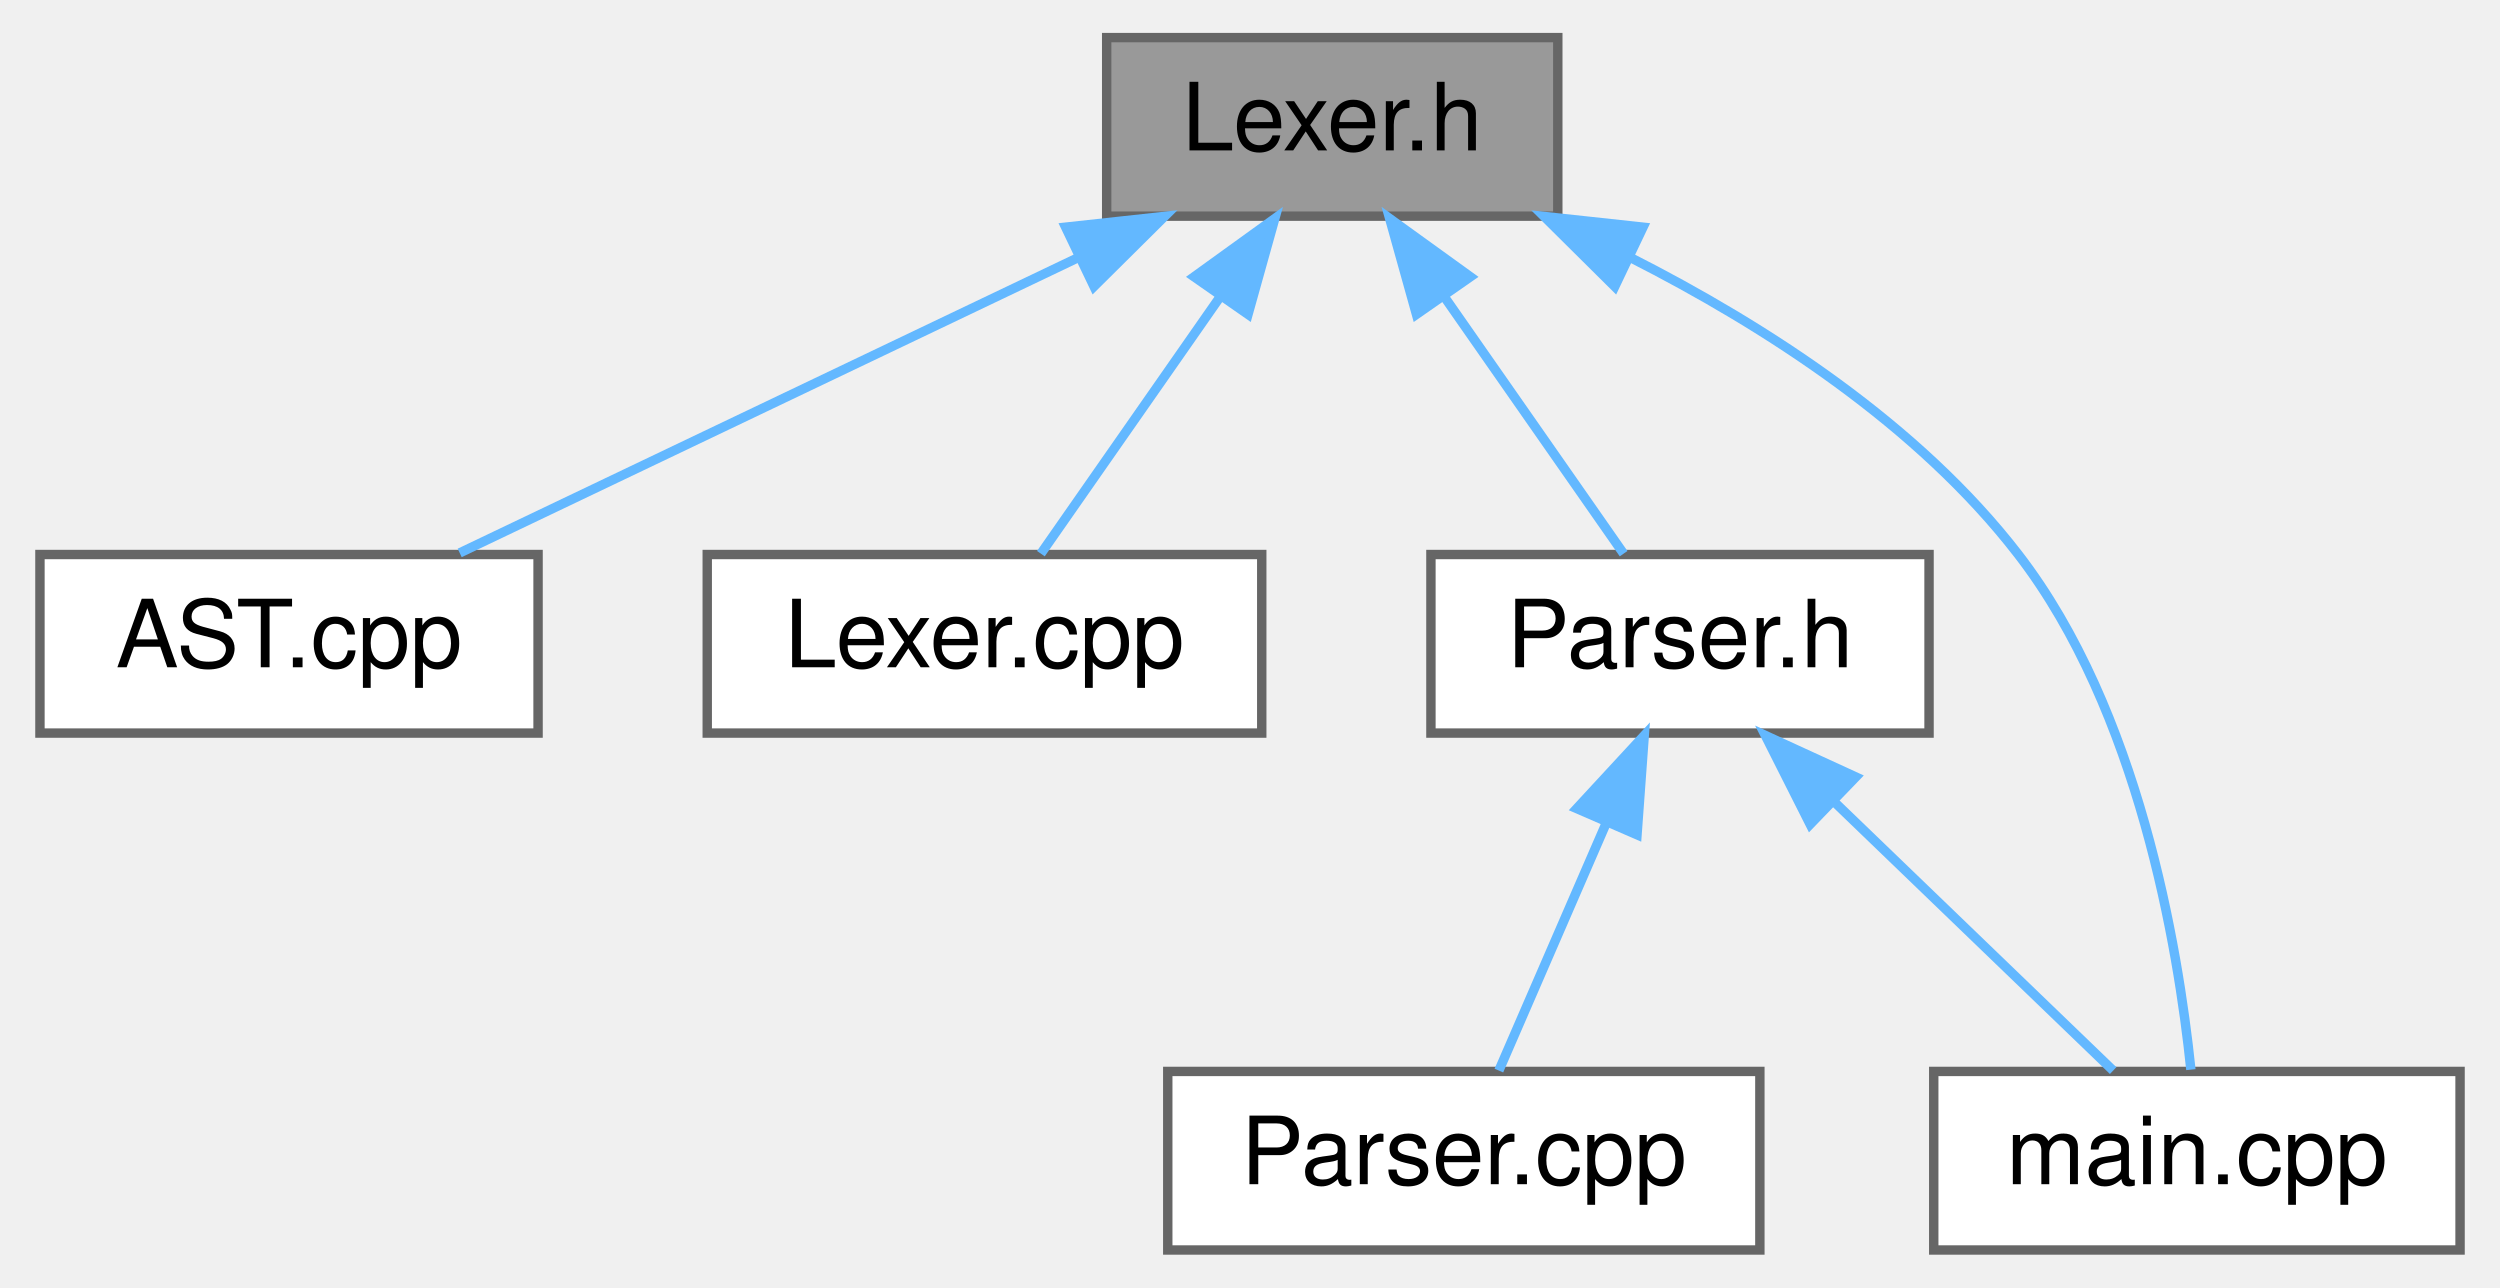
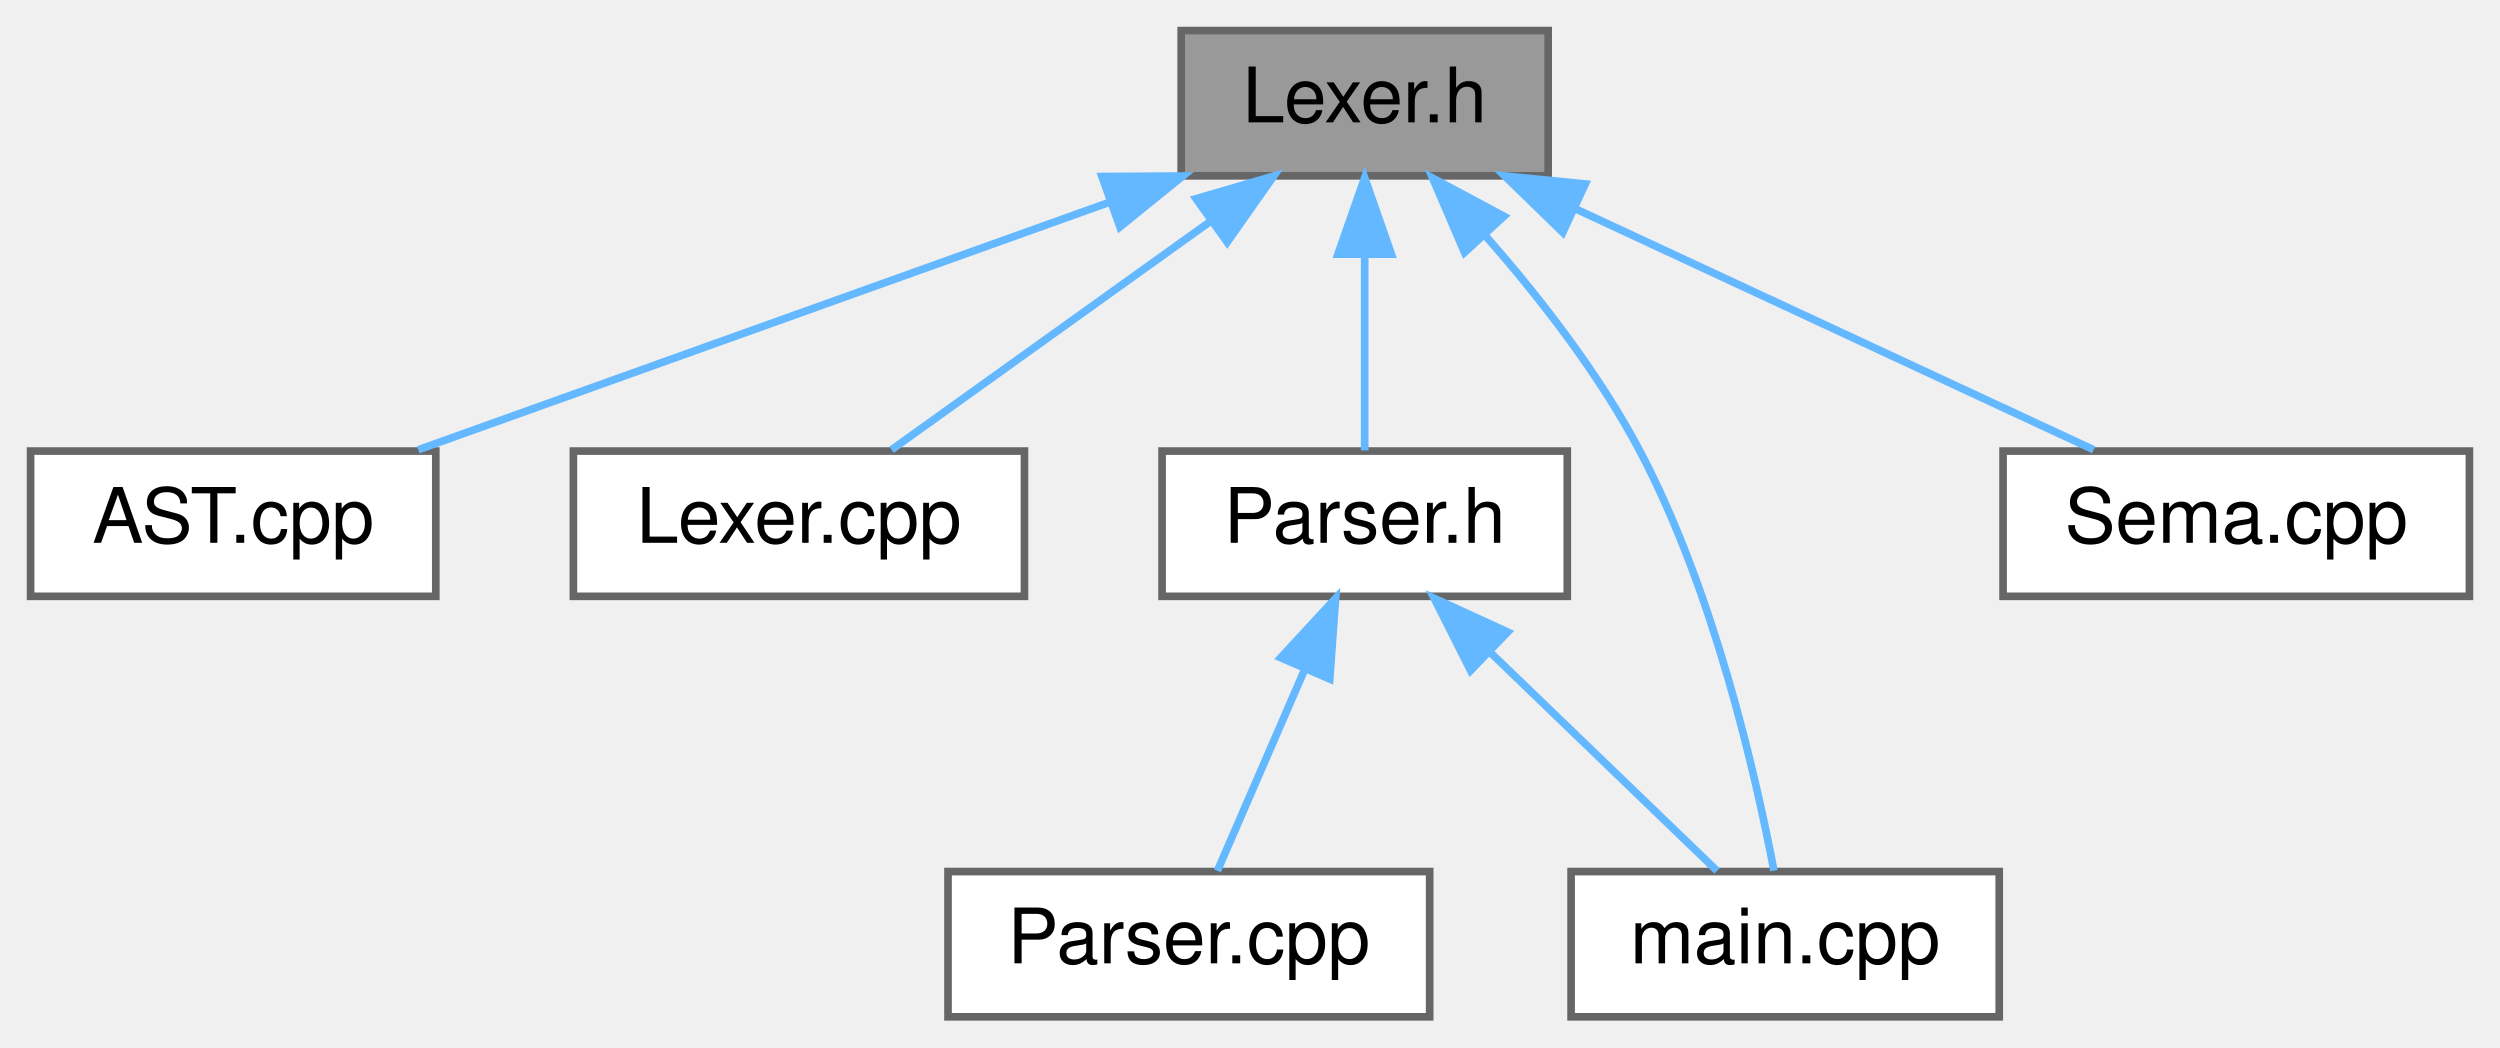
- <svg xmlns="http://www.w3.org/2000/svg" xmlns:xlink="http://www.w3.org/1999/xlink" width="266pt" height="137pt" viewBox="0.00 0.00 265.50 137.00">
+ <svg xmlns="http://www.w3.org/2000/svg" xmlns:xlink="http://www.w3.org/1999/xlink" width="327pt" height="137pt" viewBox="0.00 0.00 327.00 137.00">
  <g id="graph0" class="graph" transform="scale(1 1) rotate(0) translate(4 133)">
    <g id="Node000001" class="node">
      <g id="a_Node000001">
        <a xlink:title="Defines the Lexer and Token types for the Rivet compiler.">
-           <polygon fill="#999999" stroke="#666666" points="161.5,-129 113.5,-129 113.5,-110 161.5,-110 161.5,-129" />
-           <text text-anchor="middle" x="137.5" y="-117" font-family="Helvetica,sans-Serif" font-size="10.00">Lexer.h</text>
+           <polygon fill="#999999" stroke="#666666" points="198.5,-129 150.5,-129 150.5,-110 198.5,-110 198.5,-129" />
+           <text text-anchor="middle" x="174.5" y="-117" font-family="Helvetica,sans-Serif" font-size="10.00">Lexer.h</text>
        </a>
      </g>
    </g>
    <g id="Node000002" class="node">
      <g id="a_Node000002">
        <a xlink:href="AST_8cpp.html" target="_top" xlink:title="Implementation for AST node type-checking and log dumps.">
          <polygon fill="white" stroke="#666666" points="53,-74 0,-74 0,-55 53,-55 53,-74" />
          <text text-anchor="middle" x="26.5" y="-62" font-family="Helvetica,sans-Serif" font-size="10.00">AST.cpp</text>
        </a>
      </g>
    </g>
    <g id="edge1_Node000001_Node000002" class="edge">
      <g id="a_edge1_Node000001_Node000002">
        <a xlink:title=" ">
-           <path fill="none" stroke="#63b8ff" d="M110.55,-105.63C90.11,-95.87 62.55,-82.71 44.66,-74.17" />
-           <polygon fill="#63b8ff" stroke="#63b8ff" points="109.13,-108.83 119.67,-109.98 112.15,-102.52 109.13,-108.83" />
+           <path fill="none" stroke="#63b8ff" d="M141.13,-106.55C113.65,-96.71 75.33,-82.98 50.71,-74.17" />
+           <polygon fill="#63b8ff" stroke="#63b8ff" points="140.13,-109.91 150.72,-109.98 142.49,-103.32 140.13,-109.91" />
        </a>
      </g>
    </g>
    <g id="Node000003" class="node">
      <g id="a_Node000003">
        <a xlink:href="Lexer_8cpp.html" target="_top" xlink:title="Implementation of the Lexer class.">
          <polygon fill="white" stroke="#666666" points="130,-74 71,-74 71,-55 130,-55 130,-74" />
          <text text-anchor="middle" x="100.5" y="-62" font-family="Helvetica,sans-Serif" font-size="10.00">Lexer.cpp</text>
        </a>
      </g>
    </g>
    <g id="edge2_Node000001_Node000003" class="edge">
      <g id="a_edge2_Node000001_Node000003">
        <a xlink:title=" ">
-           <path fill="none" stroke="#63b8ff" d="M125.55,-101.39C119.19,-92.27 111.63,-81.45 106.5,-74.09" />
-           <polygon fill="#63b8ff" stroke="#63b8ff" points="122.8,-103.55 131.39,-109.75 128.54,-99.55 122.8,-103.55" />
+           <path fill="none" stroke="#63b8ff" d="M154.47,-104.15C141.09,-94.57 123.94,-82.29 112.61,-74.17" />
+           <polygon fill="#63b8ff" stroke="#63b8ff" points="152.44,-107.01 162.61,-109.98 156.52,-101.32 152.44,-107.01" />
        </a>
      </g>
    </g>
    <g id="Node000004" class="node">
      <g id="a_Node000004">
        <a xlink:href="Parser_8h.html" target="_top" xlink:title="Defines the Parser class for analyzing the token stream.">
          <polygon fill="white" stroke="#666666" points="201,-74 148,-74 148,-55 201,-55 201,-74" />
          <text text-anchor="middle" x="174.5" y="-62" font-family="Helvetica,sans-Serif" font-size="10.00">Parser.h</text>
        </a>
      </g>
    </g>
    <g id="edge3_Node000001_Node000004" class="edge">
      <g id="a_edge3_Node000001_Node000004">
        <a xlink:title=" ">
-           <path fill="none" stroke="#63b8ff" d="M149.45,-101.39C155.81,-92.27 163.37,-81.45 168.5,-74.09" />
-           <polygon fill="#63b8ff" stroke="#63b8ff" points="146.46,-99.55 143.61,-109.75 152.2,-103.55 146.46,-99.55" />
+           <path fill="none" stroke="#63b8ff" d="M174.5,-99.66C174.5,-90.93 174.5,-80.99 174.5,-74.09" />
+           <polygon fill="#63b8ff" stroke="#63b8ff" points="171,-99.75 174.5,-109.75 178,-99.75 171,-99.75" />
        </a>
      </g>
    </g>
    <g id="Node000006" class="node">
      <g id="a_Node000006">
        <a xlink:href="main_8cpp.html" target="_top" xlink:title="Entry point for the Rivet compiler.">
          <polygon fill="white" stroke="#666666" points="257.5,-19 201.5,-19 201.5,0 257.5,0 257.5,-19" />
          <text text-anchor="middle" x="229.5" y="-7" font-family="Helvetica,sans-Serif" font-size="10.00">main.cpp</text>
        </a>
      </g>
    </g>
-     <g id="edge6_Node000001_Node000006" class="edge">
-       <g id="a_edge6_Node000001_Node000006">
+     <g id="edge7_Node000001_Node000006" class="edge">
+       <g id="a_edge7_Node000001_Node000006">
        <a xlink:title=" ">
-           <path fill="none" stroke="#63b8ff" d="M169.2,-105.61C183.65,-98.28 199.87,-87.79 210.5,-74 223.29,-57.42 227.5,-32.32 228.86,-19.19" />
-           <polygon fill="#63b8ff" stroke="#63b8ff" points="167.56,-102.51 160.04,-109.97 170.57,-108.83 167.56,-102.51" />
+           <path fill="none" stroke="#63b8ff" d="M190.24,-102.23C197.26,-94.25 205.13,-84.18 210.5,-74 220.17,-55.68 225.63,-31.73 228.03,-19.12" />
+           <polygon fill="#63b8ff" stroke="#63b8ff" points="187.56,-99.98 183.38,-109.71 192.72,-104.71 187.56,-99.98" />
+         </a>
+       </g>
+     </g>
+     <g id="Node000007" class="node">
+       <g id="a_Node000007">
+         <a xlink:href="Sema_8cpp.html" target="_top" xlink:title="Semantic Analysis (Type Checking) for the Rivet compiler.">
+           <polygon fill="white" stroke="#666666" points="319,-74 258,-74 258,-55 319,-55 319,-74" />
+           <text text-anchor="middle" x="288.5" y="-62" font-family="Helvetica,sans-Serif" font-size="10.00">Sema.cpp</text>
+         </a>
+       </g>
+     </g>
+     <g id="edge6_Node000001_Node000007" class="edge">
+       <g id="a_edge6_Node000001_Node000007">
+         <a xlink:title=" ">
+           <path fill="none" stroke="#63b8ff" d="M201.89,-105.77C222.92,-95.99 251.39,-82.75 269.85,-74.17" />
+           <polygon fill="#63b8ff" stroke="#63b8ff" points="200.41,-102.6 192.82,-109.98 203.36,-108.94 200.41,-102.6" />
        </a>
      </g>
    </g>
    <g id="Node000005" class="node">
      <g id="a_Node000005">
        <a xlink:href="Parser_8cpp.html" target="_top" xlink:title="Implementation of the Parser logic.">
          <polygon fill="white" stroke="#666666" points="183,-19 120,-19 120,0 183,0 183,-19" />
          <text text-anchor="middle" x="151.5" y="-7" font-family="Helvetica,sans-Serif" font-size="10.00">Parser.cpp</text>
        </a>
      </g>
    </g>
    <g id="edge4_Node000004_Node000005" class="edge">
      <g id="a_edge4_Node000004_Node000005">
        <a xlink:title=" ">
          <path fill="none" stroke="#63b8ff" d="M166.7,-45.53C162.82,-36.6 158.32,-26.22 155.23,-19.09" />
          <polygon fill="#63b8ff" stroke="#63b8ff" points="163.51,-46.97 170.7,-54.75 169.93,-44.18 163.51,-46.97" />
        </a>
      </g>
    </g>
    <g id="edge5_Node000004_Node000006" class="edge">
      <g id="a_edge5_Node000004_Node000006">
        <a xlink:title=" ">
          <path fill="none" stroke="#63b8ff" d="M190.79,-47.8C200.54,-38.41 212.55,-26.83 220.59,-19.09" />
          <polygon fill="#63b8ff" stroke="#63b8ff" points="188.35,-45.29 183.58,-54.75 193.21,-50.33 188.35,-45.29" />
        </a>
      </g>
    </g>
  </g>
</svg>
